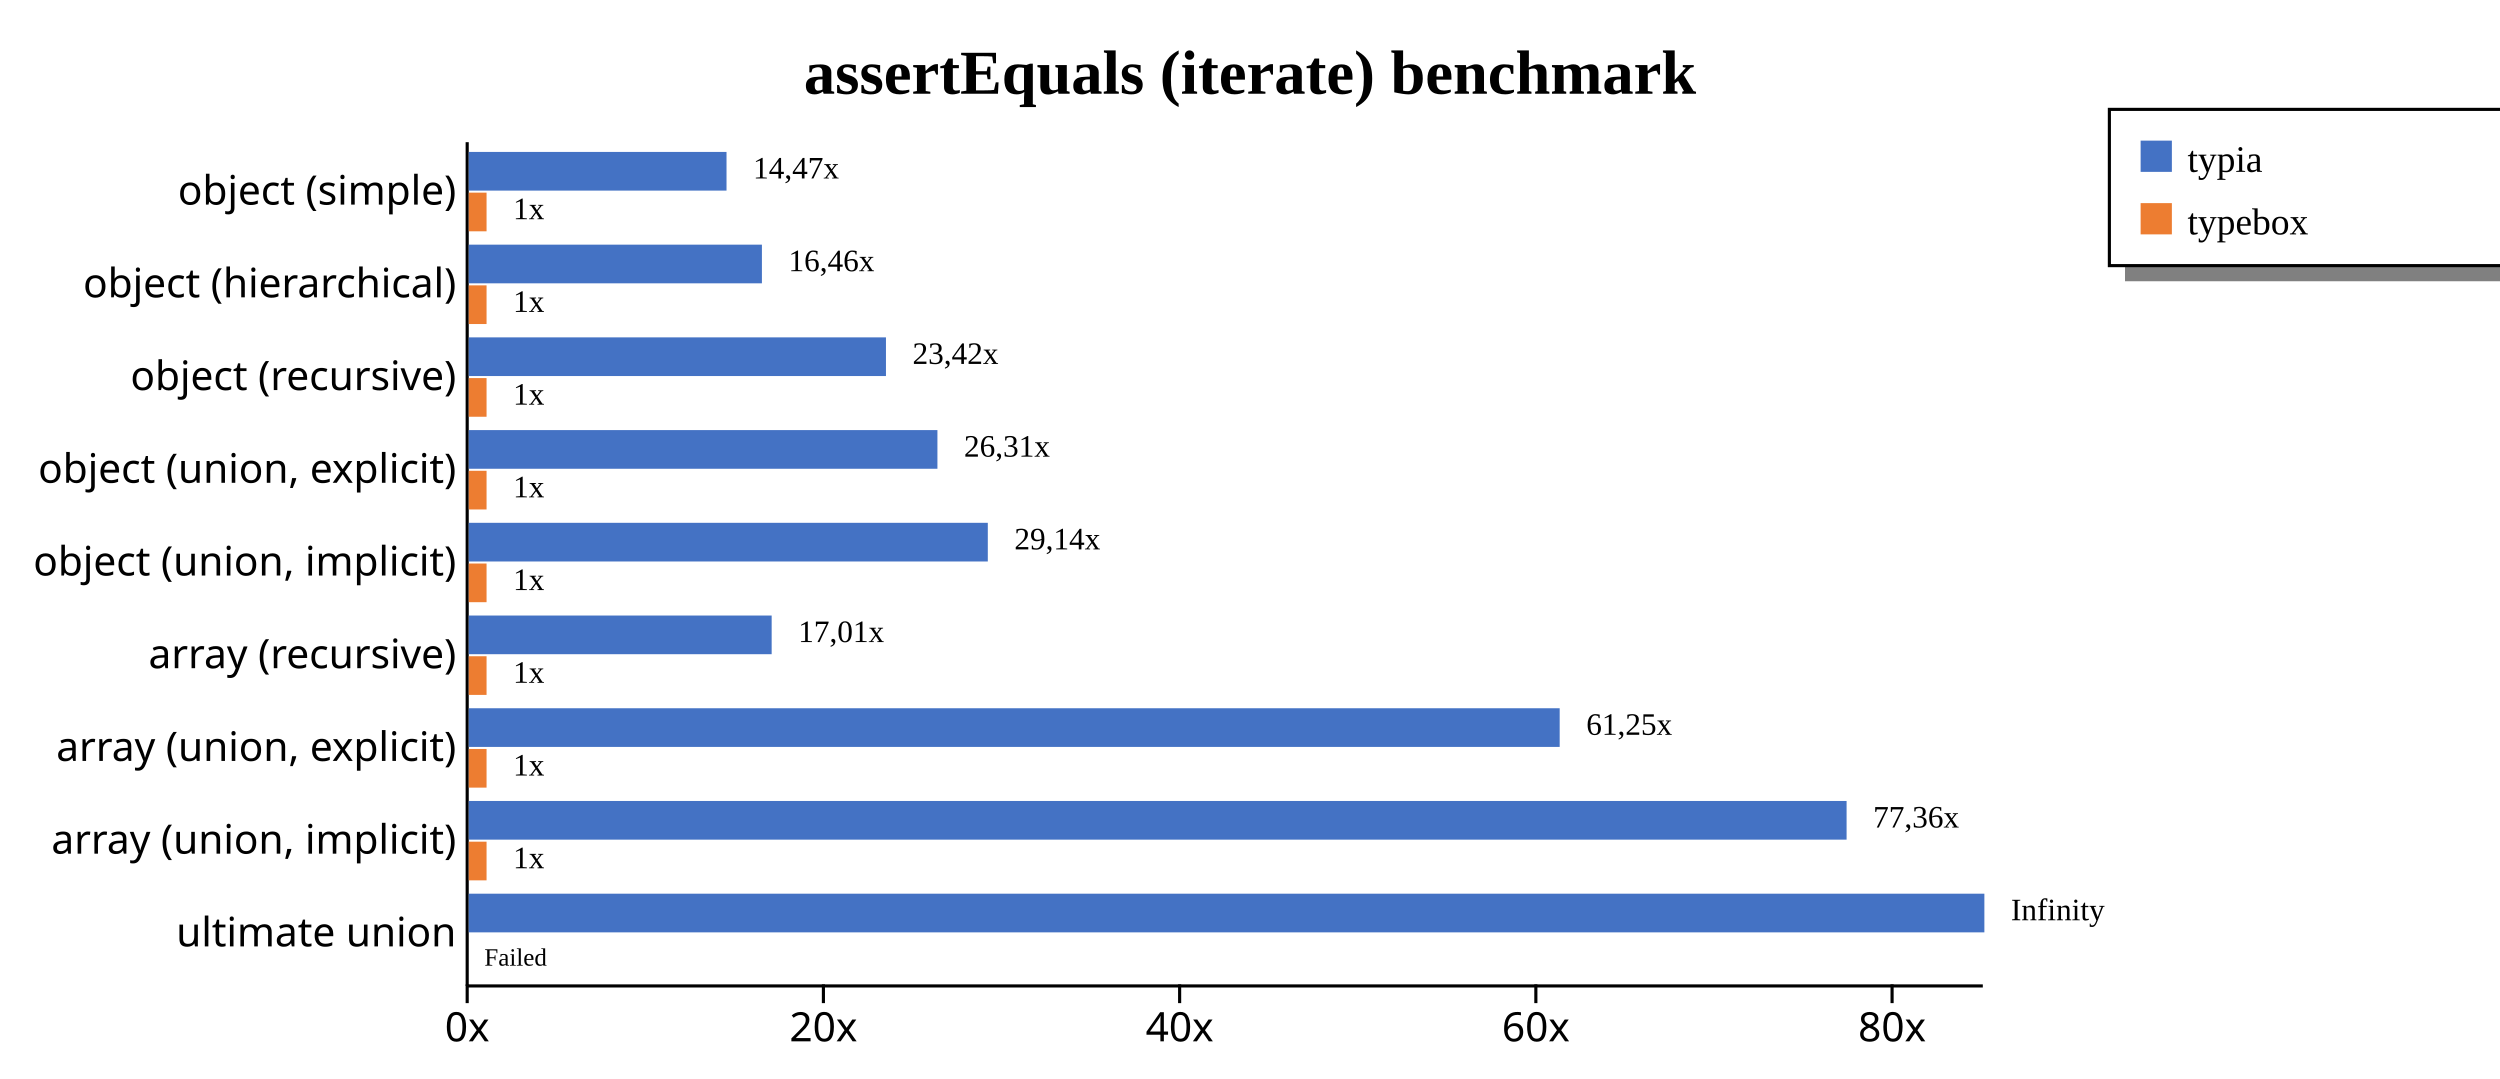
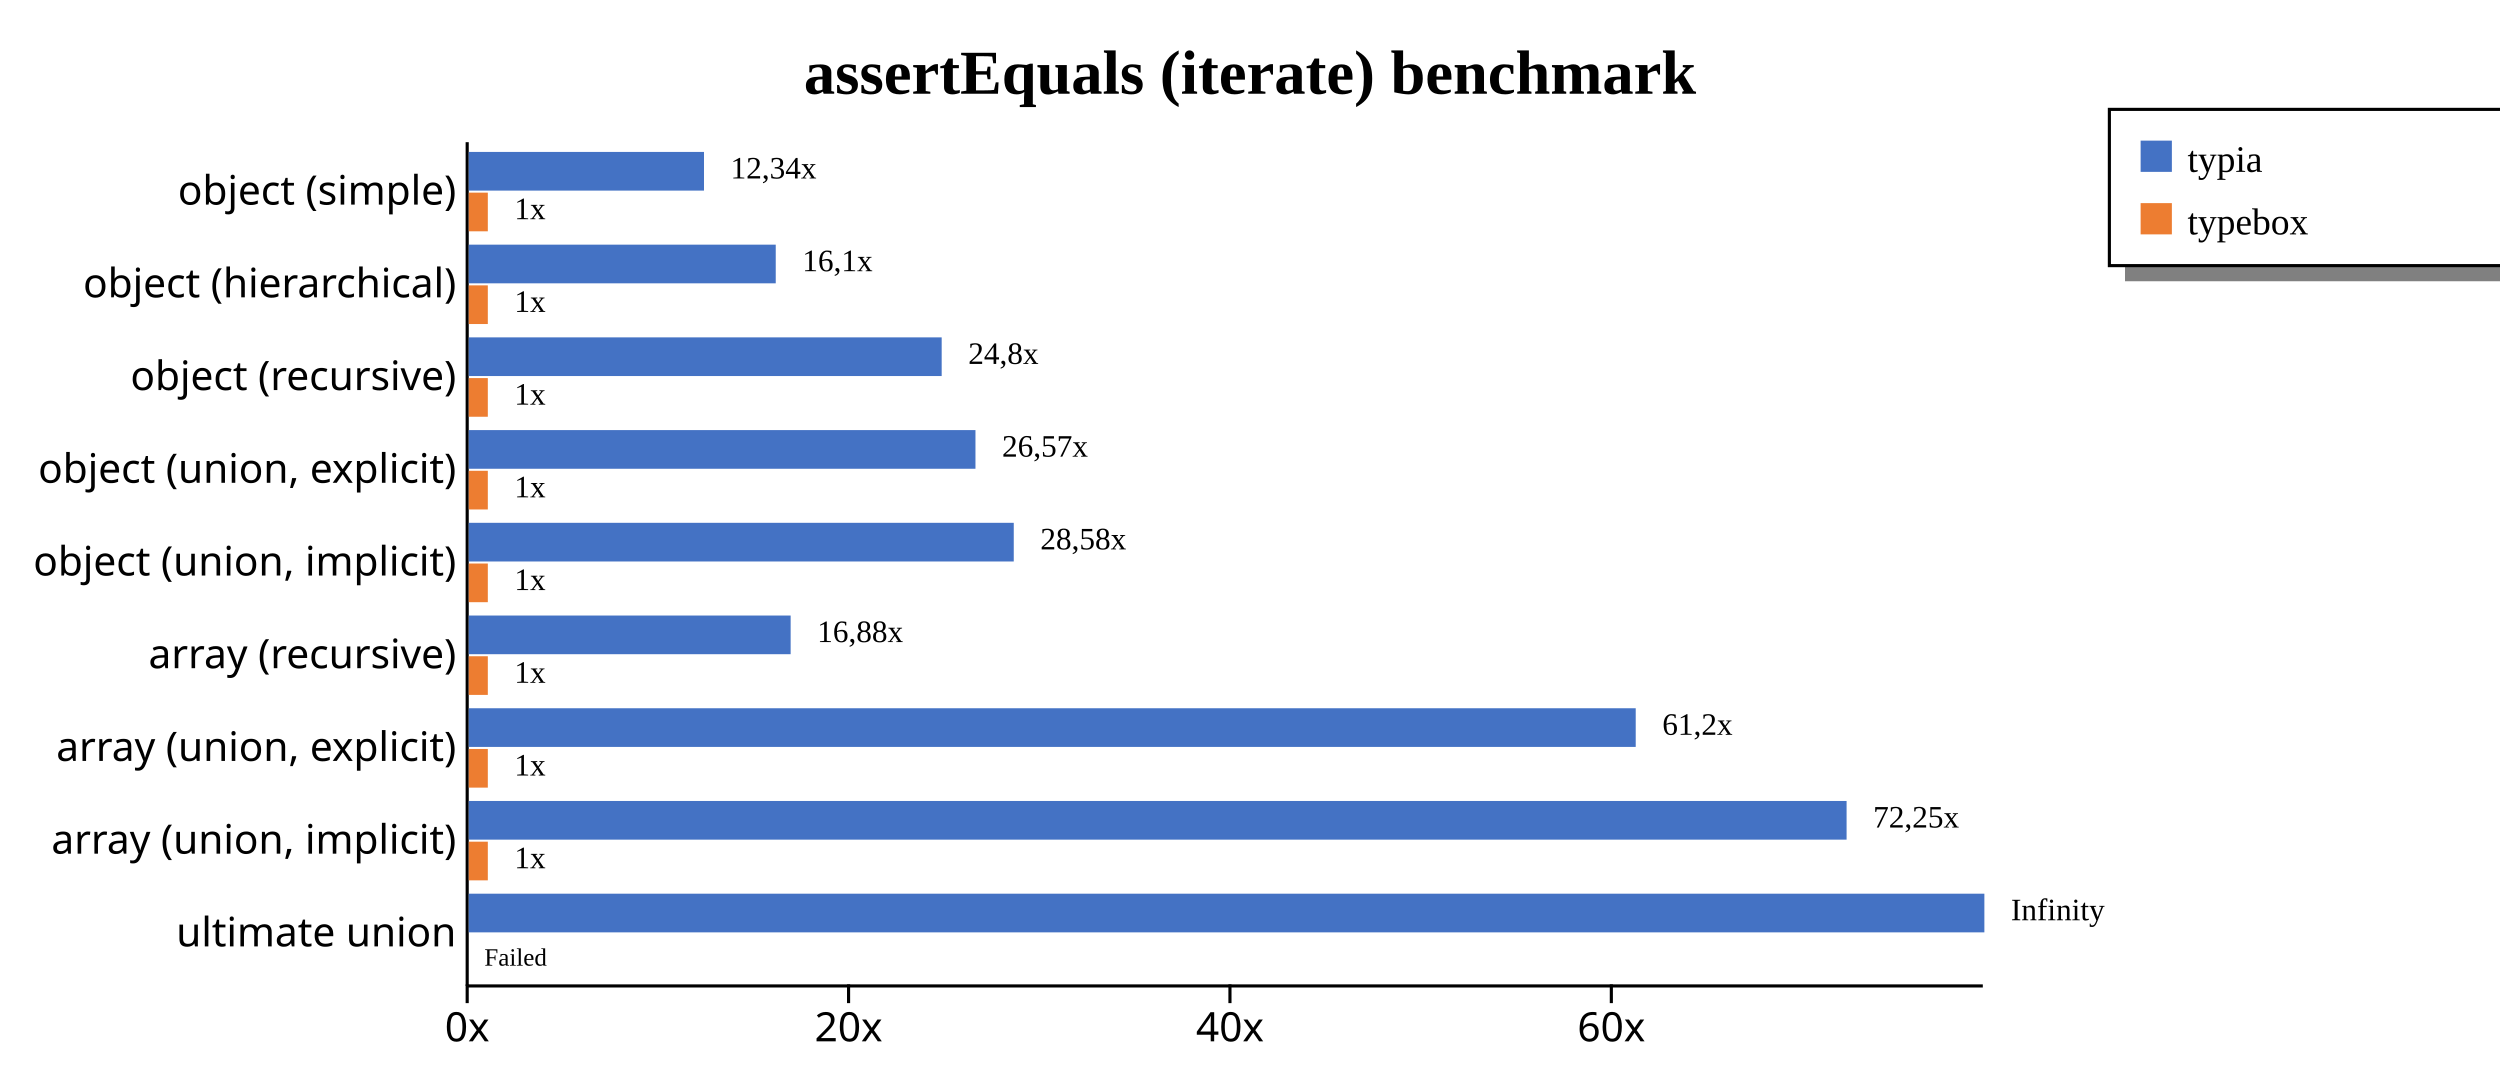
<svg xmlns="http://www.w3.org/2000/svg" width="800" height="345" style="background-color: white;">
  <g class="y axis" transform="translate(149,45)" fill="none" font-size="10" font-family="sans-serif" text-anchor="end" style="font-size: 13px;">
    <path class="domain" stroke="currentColor" d="M0.5,0.5V270.5" />
    <g class="tick" opacity="1" transform="translate(0,16.31868)" style="font-size: 13px;">
      <line stroke="currentColor" x2="0" />
      <text fill="currentColor" x="-3" dy="0.32em">object (simple)    </text>
    </g>
    <g class="tick" opacity="1" transform="translate(0,45.98901)" style="font-size: 13px;">
      <line stroke="currentColor" x2="0" />
      <text fill="currentColor" x="-3" dy="0.32em">object (hierarchical)    </text>
    </g>
    <g class="tick" opacity="1" transform="translate(0,75.65934)" style="font-size: 13px;">
      <line stroke="currentColor" x2="0" />
      <text fill="currentColor" x="-3" dy="0.32em">object (recursive)    </text>
    </g>
    <g class="tick" opacity="1" transform="translate(0,105.3297)" style="font-size: 13px;">
      <line stroke="currentColor" x2="0" />
      <text fill="currentColor" x="-3" dy="0.32em">object (union, explicit)    </text>
    </g>
    <g class="tick" opacity="1" transform="translate(0,135)" style="font-size: 13px;">
      <line stroke="currentColor" x2="0" />
      <text fill="currentColor" x="-3" dy="0.32em">object (union, implicit)    </text>
    </g>
    <g class="tick" opacity="1" transform="translate(0,164.6703)" style="font-size: 13px;">
      <line stroke="currentColor" x2="0" />
      <text fill="currentColor" x="-3" dy="0.32em">array (recursive)    </text>
    </g>
    <g class="tick" opacity="1" transform="translate(0,194.3407)" style="font-size: 13px;">
      <line stroke="currentColor" x2="0" />
      <text fill="currentColor" x="-3" dy="0.32em">array (union, explicit)    </text>
    </g>
    <g class="tick" opacity="1" transform="translate(0,224.011)" style="font-size: 13px;">
      <line stroke="currentColor" x2="0" />
      <text fill="currentColor" x="-3" dy="0.32em">array (union, implicit)    </text>
    </g>
    <g class="tick" opacity="1" transform="translate(0,253.6813)" style="font-size: 13px;">
      <line stroke="currentColor" x2="0" />
      <text fill="currentColor" x="-3" dy="0.32em">ultimate union    </text>
    </g>
  </g>
  <g class="x axis" transform="translate(149,315)" fill="none" font-size="10" font-family="sans-serif" text-anchor="middle" style="font-size: 13px;">
    <path class="domain" stroke="currentColor" d="M0.5,0.5H485.5" />
    <g class="tick" opacity="1" transform="translate(0.5,0)" style="font-size: 13px;">
      <line stroke="currentColor" y2="6" />
      <text fill="currentColor" y="9" dy="0.71em">0x</text>
    </g>
-     <g class="tick" opacity="1" transform="translate(114.4913,0)" style="font-size: 13px;">
+     <g class="tick" opacity="1" transform="translate(122.5426,0)" style="font-size: 13px;">
      <line stroke="currentColor" y2="6" />
      <text fill="currentColor" y="9" dy="0.71em">20x</text>
    </g>
-     <g class="tick" opacity="1" transform="translate(228.4827,0)" style="font-size: 13px;">
+     <g class="tick" opacity="1" transform="translate(244.5851,0)" style="font-size: 13px;">
      <line stroke="currentColor" y2="6" />
      <text fill="currentColor" y="9" dy="0.71em">40x</text>
    </g>
-     <g class="tick" opacity="1" transform="translate(342.474,0)" style="font-size: 13px;">
+     <g class="tick" opacity="1" transform="translate(366.6277,0)" style="font-size: 13px;">
      <line stroke="currentColor" y2="6" />
      <text fill="currentColor" y="9" dy="0.71em">60x</text>
-     </g>
-     <g class="tick" opacity="1" transform="translate(456.4654,0)" style="font-size: 13px;">
-       <line stroke="currentColor" y2="6" />
-       <text fill="currentColor" y="9" dy="0.71em">80x</text>
    </g>
  </g>
  <text transform="translate(400, 30)" style="text-anchor: middle; font-size: 20px; font-weight: bold;">assertEquals (iterate) benchmark</text>
  <rect x="680" y="85" width="200" height="5" fill="gray" />
  <rect x="675" y="35" width="200" height="50" fill="none" stroke="black" />
  <rect x="685" y="45" width="10" height="10" style="fill: #4472c4;" />
  <text x="700" y="55" style="font-size: 12px;">typia</text>
  <rect x="685" y="65" width="10" height="10" style="fill: #ed7d31;" />
  <text x="700" y="75" style="font-size: 12px;">typebox</text>
  <g style="font-size: 13px;">
    <g style="font-size: 13px;">
-       <rect x="150" y="48.618" width="82.487" height="12.375" fill="#4472c4" />
-       <rect x="150" y="61.644" width="5.7" height="12.375" fill="#ed7d31" />
-       <text class="label" x="240.987" y="57.118" font-size="10px">14,47x</text>
-       <text class="label" x="164.2" y="70.144" font-size="10px">1x</text>
-       <text class="label" x="237.487" y="58.618" font-size="8px" />
-       <text class="label" x="160.7" y="71.644" font-size="8px" />
+       <rect x="150" y="48.618" width="75.28" height="12.375" fill="#4472c4" />
+       <rect x="150" y="61.644" width="6.102" height="12.375" fill="#ed7d31" />
+       <text class="label" x="233.78" y="57.118" font-size="10px">12,34x</text>
+       <text class="label" x="164.602" y="70.144" font-size="10px">1x</text>
+       <text class="label" x="230.28" y="58.618" font-size="8px" />
+       <text class="label" x="161.102" y="71.644" font-size="8px" />
    </g>
    <g style="font-size: 13px;">
-       <rect x="150" y="78.289" width="93.813" height="12.375" fill="#4472c4" />
-       <rect x="150" y="91.315" width="5.7" height="12.375" fill="#ed7d31" />
-       <text class="label" x="252.313" y="86.789" font-size="10px">16,46x</text>
-       <text class="label" x="164.2" y="99.815" font-size="10px">1x</text>
-       <text class="label" x="248.813" y="88.289" font-size="8px" />
-       <text class="label" x="160.7" y="101.315" font-size="8px" />
+       <rect x="150" y="78.289" width="98.238" height="12.375" fill="#4472c4" />
+       <rect x="150" y="91.315" width="6.102" height="12.375" fill="#ed7d31" />
+       <text class="label" x="256.738" y="86.789" font-size="10px">16,1x</text>
+       <text class="label" x="164.602" y="99.815" font-size="10px">1x</text>
+       <text class="label" x="253.238" y="88.289" font-size="8px" />
+       <text class="label" x="161.102" y="101.315" font-size="8px" />
    </g>
    <g style="font-size: 13px;">
-       <rect x="150" y="107.959" width="133.507" height="12.375" fill="#4472c4" />
-       <rect x="150" y="120.985" width="5.7" height="12.375" fill="#ed7d31" />
-       <text class="label" x="292.007" y="116.459" font-size="10px">23,42x</text>
-       <text class="label" x="164.2" y="129.485" font-size="10px">1x</text>
-       <text class="label" x="288.507" y="117.959" font-size="8px" />
-       <text class="label" x="160.7" y="130.985" font-size="8px" />
+       <rect x="150" y="107.959" width="151.337" height="12.375" fill="#4472c4" />
+       <rect x="150" y="120.985" width="6.102" height="12.375" fill="#ed7d31" />
+       <text class="label" x="309.837" y="116.459" font-size="10px">24,8x</text>
+       <text class="label" x="164.602" y="129.485" font-size="10px">1x</text>
+       <text class="label" x="306.337" y="117.959" font-size="8px" />
+       <text class="label" x="161.102" y="130.985" font-size="8px" />
    </g>
    <g style="font-size: 13px;">
-       <rect x="150" y="137.629" width="149.976" height="12.375" fill="#4472c4" />
-       <rect x="150" y="150.655" width="5.7" height="12.375" fill="#ed7d31" />
-       <text class="label" x="308.476" y="146.129" font-size="10px">26,31x</text>
-       <text class="label" x="164.2" y="159.155" font-size="10px">1x</text>
-       <text class="label" x="304.976" y="147.629" font-size="8px" />
-       <text class="label" x="160.7" y="160.655" font-size="8px" />
+       <rect x="150" y="137.629" width="162.149" height="12.375" fill="#4472c4" />
+       <rect x="150" y="150.655" width="6.102" height="12.375" fill="#ed7d31" />
+       <text class="label" x="320.649" y="146.129" font-size="10px">26,57x</text>
+       <text class="label" x="164.602" y="159.155" font-size="10px">1x</text>
+       <text class="label" x="317.149" y="147.629" font-size="8px" />
+       <text class="label" x="161.102" y="160.655" font-size="8px" />
    </g>
    <g style="font-size: 13px;">
-       <rect x="150" y="167.3" width="166.098" height="12.375" fill="#4472c4" />
-       <rect x="150" y="180.326" width="5.7" height="12.375" fill="#ed7d31" />
-       <text class="label" x="324.598" y="175.8" font-size="10px">29,14x</text>
-       <text class="label" x="164.2" y="188.826" font-size="10px">1x</text>
-       <text class="label" x="321.098" y="177.3" font-size="8px" />
-       <text class="label" x="160.7" y="190.326" font-size="8px" />
+       <rect x="150" y="167.3" width="174.401" height="12.375" fill="#4472c4" />
+       <rect x="150" y="180.326" width="6.102" height="12.375" fill="#ed7d31" />
+       <text class="label" x="332.901" y="175.8" font-size="10px">28,58x</text>
+       <text class="label" x="164.602" y="188.826" font-size="10px">1x</text>
+       <text class="label" x="329.401" y="177.3" font-size="8px" />
+       <text class="label" x="161.102" y="190.326" font-size="8px" />
    </g>
    <g style="font-size: 13px;">
-       <rect x="150" y="196.97" width="96.931" height="12.375" fill="#4472c4" />
-       <rect x="150" y="209.996" width="5.7" height="12.375" fill="#ed7d31" />
-       <text class="label" x="255.431" y="205.47" font-size="10px">17,01x</text>
-       <text class="label" x="164.2" y="218.496" font-size="10px">1x</text>
-       <text class="label" x="251.931" y="206.97" font-size="8px" />
-       <text class="label" x="160.7" y="219.996" font-size="8px" />
+       <rect x="150" y="196.97" width="103.006" height="12.375" fill="#4472c4" />
+       <rect x="150" y="209.996" width="6.102" height="12.375" fill="#ed7d31" />
+       <text class="label" x="261.506" y="205.47" font-size="10px">16,88x</text>
+       <text class="label" x="164.602" y="218.496" font-size="10px">1x</text>
+       <text class="label" x="258.006" y="206.97" font-size="8px" />
+       <text class="label" x="161.102" y="219.996" font-size="8px" />
    </g>
    <g style="font-size: 13px;">
-       <rect x="150" y="226.64" width="349.097" height="12.375" fill="#4472c4" />
-       <rect x="150" y="239.666" width="5.7" height="12.375" fill="#ed7d31" />
-       <text class="label" x="507.597" y="235.14" font-size="10px">61,25x</text>
-       <text class="label" x="164.2" y="248.166" font-size="10px">1x</text>
-       <text class="label" x="504.097" y="236.64" font-size="8px" />
-       <text class="label" x="160.7" y="249.666" font-size="8px" />
+       <rect x="150" y="226.64" width="373.43" height="12.375" fill="#4472c4" />
+       <rect x="150" y="239.666" width="6.102" height="12.375" fill="#ed7d31" />
+       <text class="label" x="531.93" y="235.14" font-size="10px">61,2x</text>
+       <text class="label" x="164.602" y="248.166" font-size="10px">1x</text>
+       <text class="label" x="528.43" y="236.64" font-size="8px" />
+       <text class="label" x="161.102" y="249.666" font-size="8px" />
    </g>
    <g style="font-size: 13px;">
      <rect x="150" y="256.311" width="440.909" height="12.375" fill="#4472c4" />
-       <rect x="150" y="269.337" width="5.7" height="12.375" fill="#ed7d31" />
-       <text class="label" x="599.409" y="264.811" font-size="10px">77,36x</text>
-       <text class="label" x="164.2" y="277.837" font-size="10px">1x</text>
+       <rect x="150" y="269.337" width="6.102" height="12.375" fill="#ed7d31" />
+       <text class="label" x="599.409" y="264.811" font-size="10px">72,25x</text>
+       <text class="label" x="164.602" y="277.837" font-size="10px">1x</text>
      <text class="label" x="595.909" y="266.311" font-size="8px" />
-       <text class="label" x="160.7" y="279.337" font-size="8px" />
+       <text class="label" x="161.102" y="279.337" font-size="8px" />
    </g>
    <g style="font-size: 13px;">
      <rect x="150" y="285.981" width="485" height="12.375" fill="#4472c4" />
      <rect x="150" y="299.007" width="0" height="12.375" fill="#ed7d31" />
      <text class="label" x="643.5" y="294.481" font-size="10px">Infinity</text>
      <text class="label" x="158.5" y="307.507" font-size="10px" />
      <text class="label" x="640" y="295.981" font-size="8px" />
      <text class="label" x="155" y="309.007" font-size="8px">Failed</text>
    </g>
  </g>
</svg>
